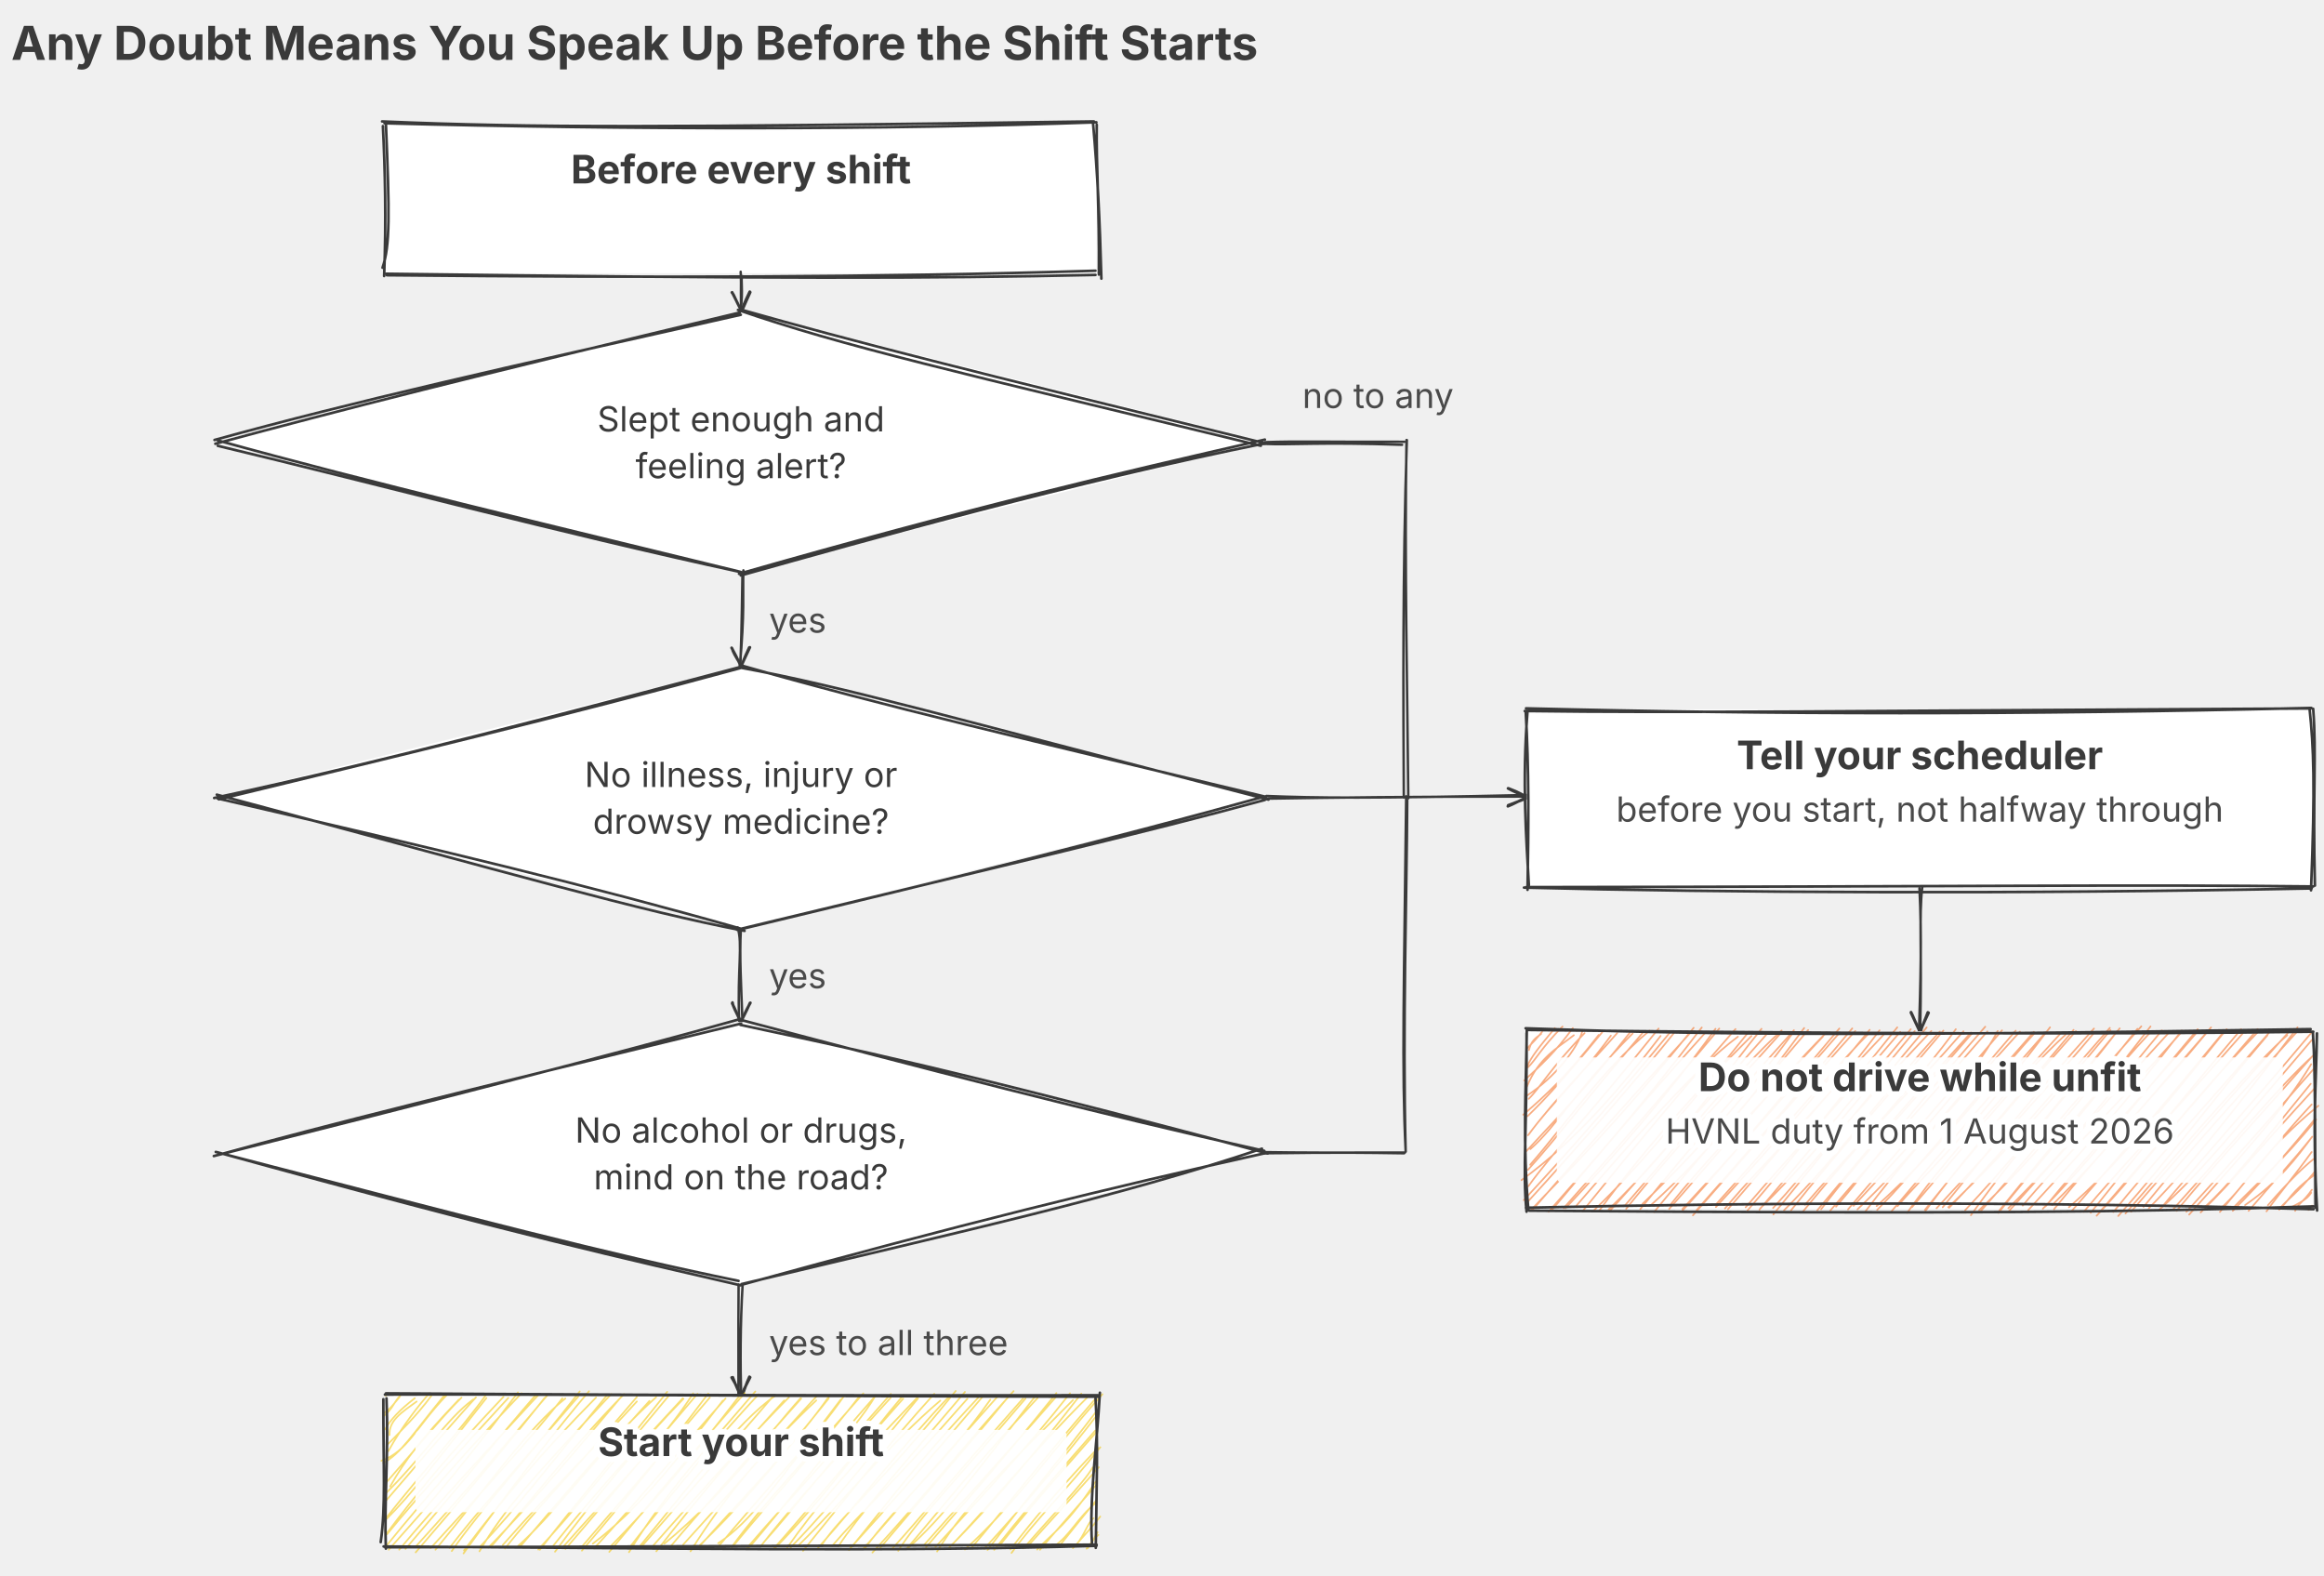
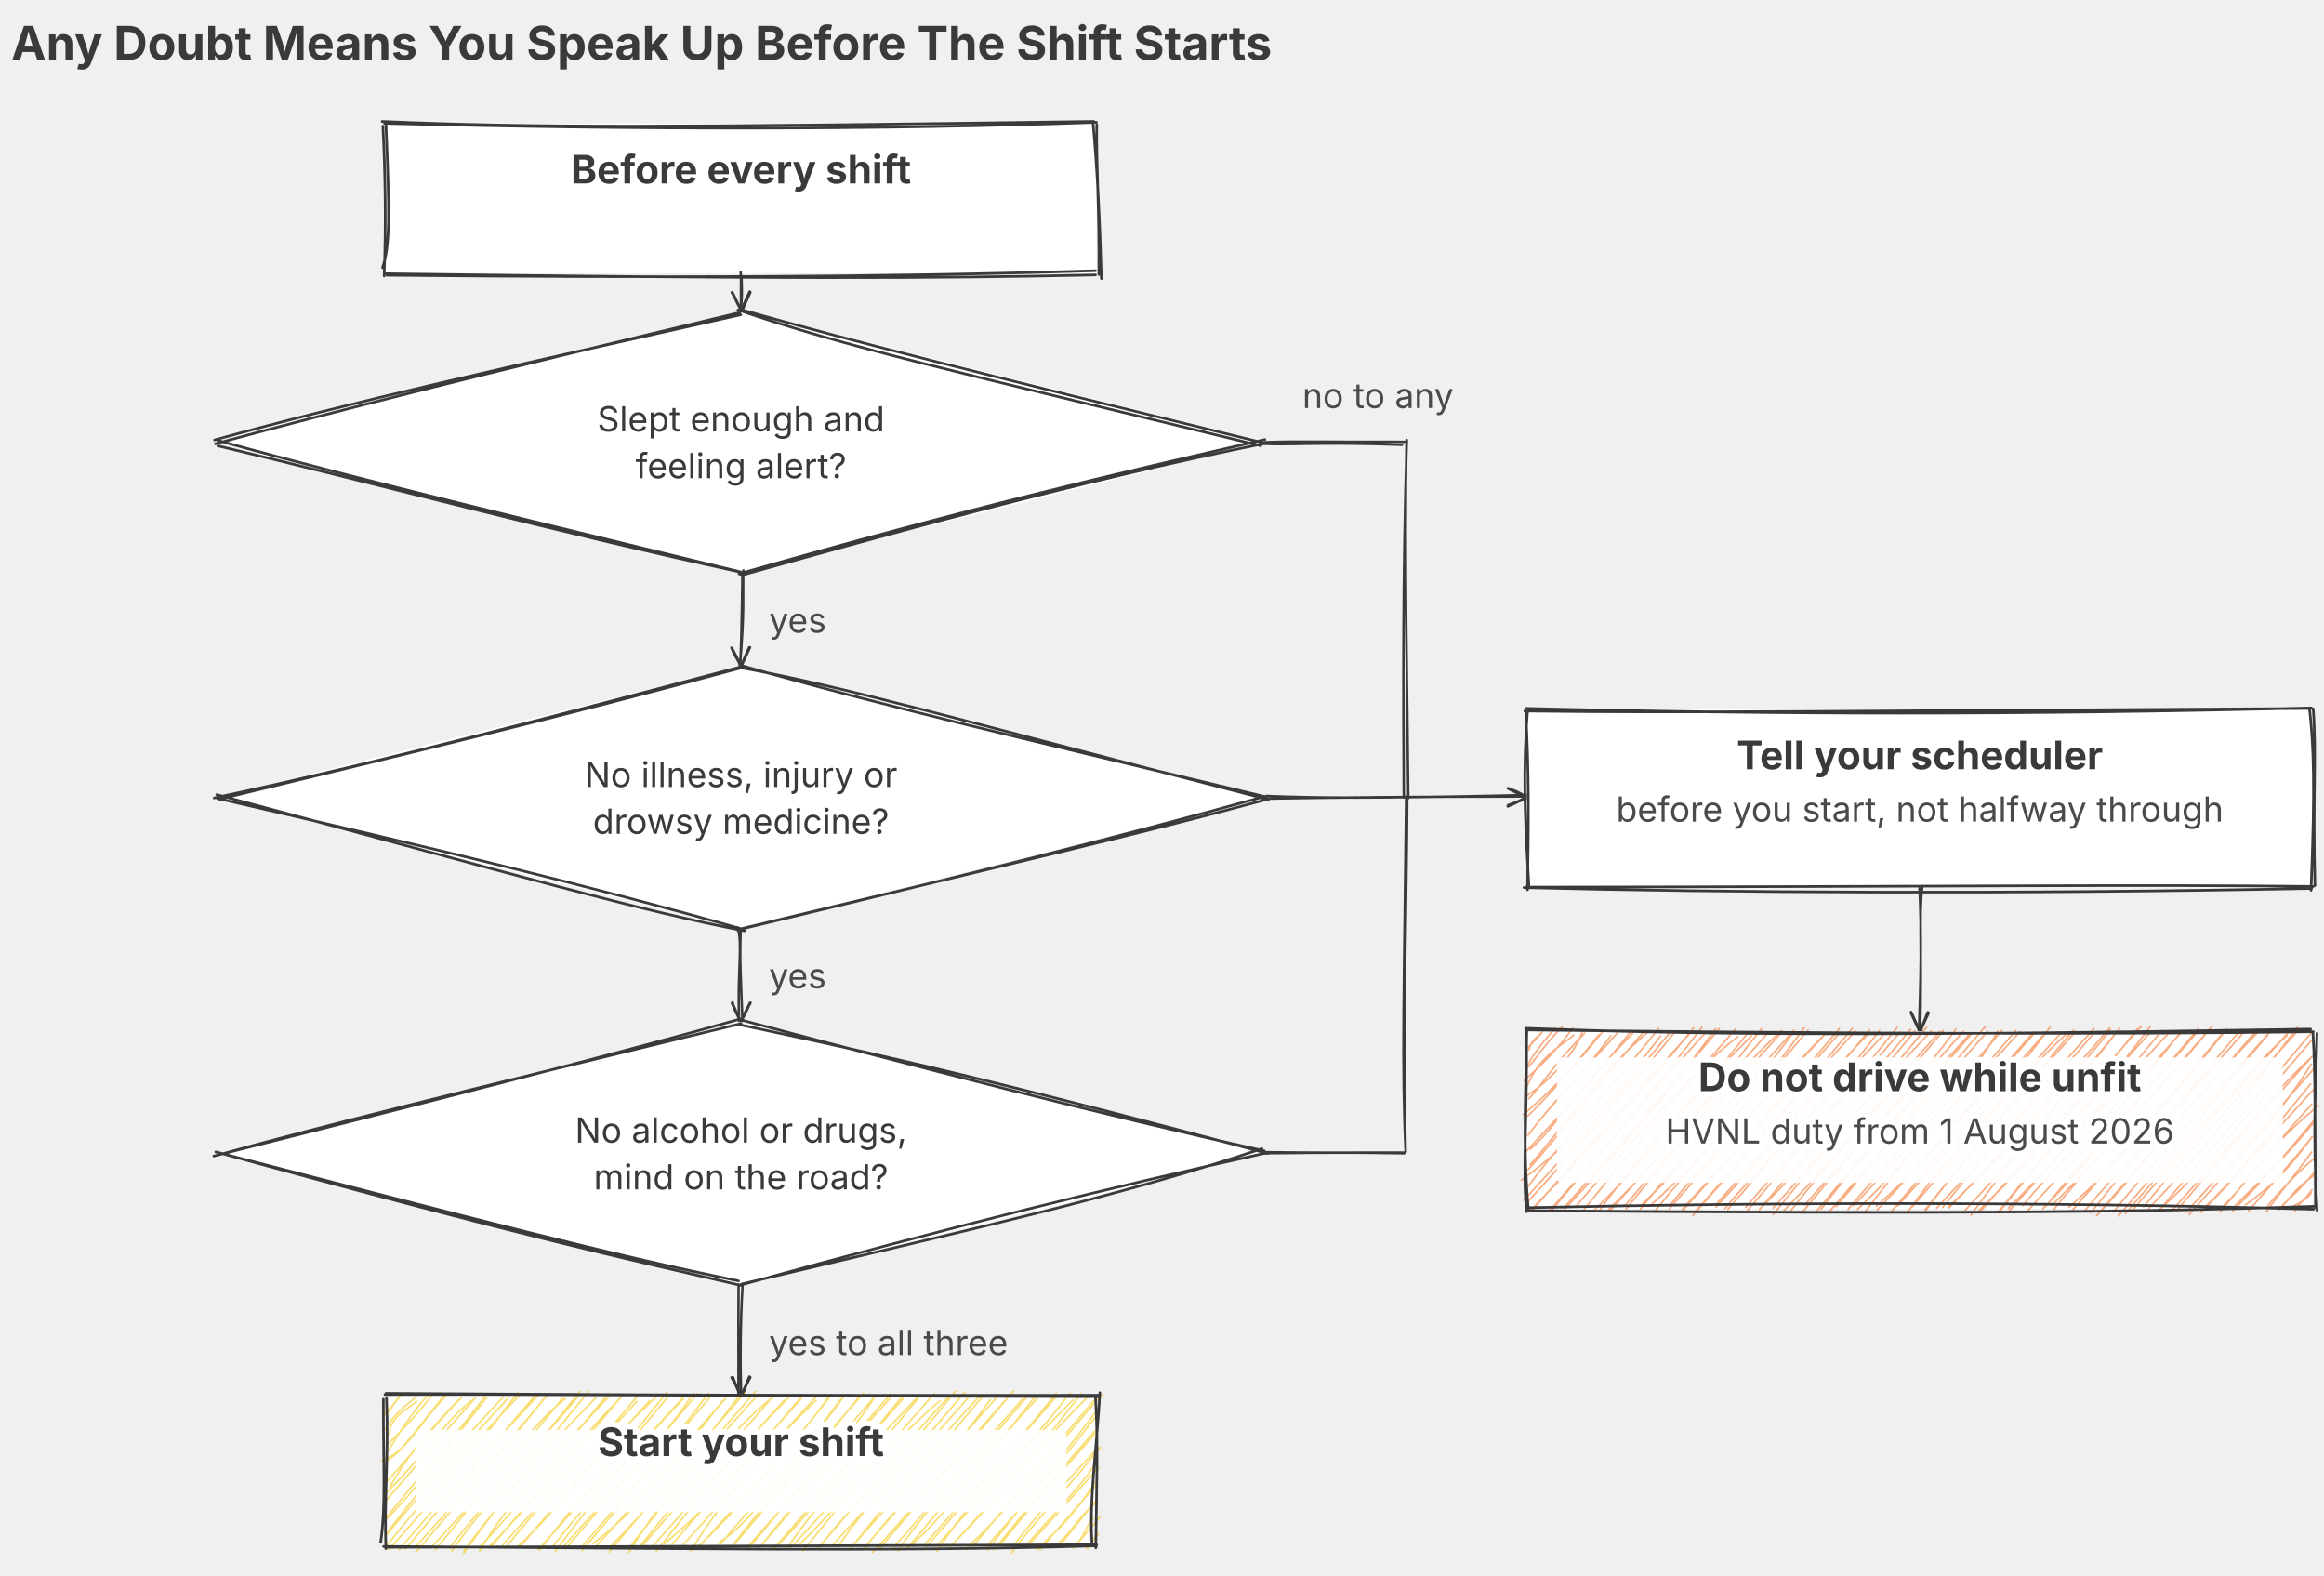
<svg xmlns="http://www.w3.org/2000/svg" class="pencil" viewBox="-6 -6 1242 842" font-family="InterW, Inter, sans-serif">
-   <text x="0" y="26" font-size="25" font-weight="700" fill="#3A3A3A" text-anchor="start">Any Doubt Means You Speak Up Before the Shift Starts</text>
+   <text x="0" y="26" font-size="25" font-weight="700" fill="#3A3A3A" text-anchor="start">Any Doubt Means You Speak Up Before The Shift Starts</text>
  <rect x="200" y="60" width="380" height="80" fill="#fff" />
  <path d="M198.201 58.873 C277.597 62.315, 352.095 62.087, 578.6 58.872 M199.513 59.867 C331.965 63.405, 466.136 63.416, 579.944 59.343 M578.135 59.631 C580.552 86.719, 581.813 112.374, 582.601 142.872 M580.126 60.608 C579.81 82.27, 581.557 104.89, 581.272 140.699 M579.433 138.655 C461.603 142.263, 344.816 142.439, 200.77 141.058 M579.456 140.894 C491.519 142.876, 403.759 142.966, 200.515 140.264 M198.434 137.045 C202.452 125.339, 202.262 108.664, 200.214 59.336 M199.289 141.481 C200.45 111.425, 199.763 84.127, 198.628 61.374" stroke="#3A3A3A" stroke-width="1.4" fill="none" stroke-linecap="round" stroke-linejoin="round" />
  <text x="390" y="92" font-size="21" font-weight="700" fill="#3A3A3A" text-anchor="middle">Before every shift</text>
  <path d="M390.772 141.54 C389.569 143.376, 391.438 148.144, 389.686 161.025 M389.83 139.205 C390.3 146.975, 389.558 155.69, 390.321 159.12" stroke="#3A3A3A" stroke-width="1.3" fill="none" stroke-linecap="round" stroke-linejoin="round" />
  <path d="M385.137 150.281 C386.51 151.66, 386.872 154.18, 390.236 159.871 M385.26 150.2 C387.076 153.796, 389.179 157.921, 390.214 160.213 M390.503 160.07 C392.239 156.202, 393.461 153.255, 394.926 150.143 M390.187 160.222 C391.035 157.918, 391.85 155.779, 394.692 149.867" stroke="#3A3A3A" stroke-width="1.5" fill="none" stroke-linecap="round" stroke-linejoin="round" />
  <polygon points="390,160 670,230 390,300 110,230" fill="#fff" />
  <path d="M388.389 159.592 C445.27 179.228, 503.084 192.177, 667.815 232.17 M390.579 159.601 C449.725 176.346, 510.04 191.634, 669.093 230.596 M671.543 230.571 C566.442 251.837, 460.212 281.801, 389.893 301.474 M669.974 228.88 C589.966 247.168, 510.724 265.774, 388.949 300.59 M390.596 299.848 C290.798 278.21, 191.885 251.62, 110.411 232.217 M389.51 299.507 C289.035 274.955, 189.425 251.267, 110.44 229.344 M108.639 229.081 C183.271 208.485, 261.357 190.942, 389.907 162.188 M109.074 231.108 C176.427 212.927, 244.17 195.766, 389.331 160.993" stroke="#3A3A3A" stroke-width="1.4" fill="none" stroke-linecap="round" stroke-linejoin="round" />
  <text x="390" y="224.5" font-size="18.5" font-weight="400" fill="#3A3A3A" text-anchor="middle">Slept enough and</text>
  <text x="390" y="249.5" font-size="18.5" font-weight="400" fill="#3A3A3A" text-anchor="middle">feeling alert?</text>
  <path d="M391.287 298.742 C390.865 310.718, 392.086 320.876, 389.343 350.284 M390.778 300.82 C390.498 312.599, 390.602 324.103, 389.654 350.253" stroke="#3A3A3A" stroke-width="1.3" fill="none" stroke-linecap="round" stroke-linejoin="round" />
  <path d="M385.294 340.526 C385.615 342.08, 386.879 344.414, 390.131 349.645 M385 340.143 C386.531 342.838, 387.692 345.146, 390.01 350.009 M390.121 350.277 C390.811 348.136, 391.898 345.382, 394.423 339.976 M390.157 349.837 C390.988 348.003, 392.121 345.445, 394.752 339.882" stroke="#3A3A3A" stroke-width="1.5" fill="none" stroke-linecap="round" stroke-linejoin="round" />
  <text x="405" y="332" font-size="18.5" font-weight="400" fill="#4A4A4A" text-anchor="start">yes</text>
  <polygon points="390,350 670,420 390,490 110,420" fill="#fff" />
  <path d="M389.035 350.599 C445.154 360.807, 502.158 377.504, 671.899 421.242 M389.512 349.368 C466.556 371.43, 543.611 389.274, 670.514 419.759 M669.974 421.419 C604.355 439.275, 541.764 453.708, 387.83 490.788 M669.853 419.559 C588.156 442.27, 508.67 461.987, 389.198 490.654 M391.903 491.383 C335.053 480.41, 274.301 462.689, 109.858 418.594 M389.701 490.148 C309.848 467.496, 228.95 447.947, 110.233 420.614 M108.457 420.385 C202.917 399.98, 296.571 374.963, 389.654 350.362 M110.94 421.102 C202.015 398.987, 294.778 376.857, 389.695 350.953" stroke="#3A3A3A" stroke-width="1.4" fill="none" stroke-linecap="round" stroke-linejoin="round" />
  <text x="390" y="414.5" font-size="18.5" font-weight="400" fill="#3A3A3A" text-anchor="middle">No illness, injury or</text>
  <text x="390" y="439.5" font-size="18.5" font-weight="400" fill="#3A3A3A" text-anchor="middle">drowsy medicine?</text>
  <path d="M388.202 489.545 C391.065 498.459, 388.036 511.606, 389.001 539.543 M389.927 490.634 C389.14 505.299, 390.092 520.267, 390.787 539.585" stroke="#3A3A3A" stroke-width="1.3" fill="none" stroke-linecap="round" stroke-linejoin="round" />
  <path d="M385.452 529.671 C385.929 532.5, 386.995 533.547, 390.026 540.518 M385.29 530.087 C386.942 533.311, 388.118 536.334, 389.806 539.805 M389.739 540.484 C391.44 536.99, 392.248 534.646, 395.021 529.809 M390.128 540.003 C390.94 537.537, 392.393 535.66, 394.813 529.898" stroke="#3A3A3A" stroke-width="1.5" fill="none" stroke-linecap="round" stroke-linejoin="round" />
  <text x="405" y="522" font-size="18.5" font-weight="400" fill="#4A4A4A" text-anchor="start">yes</text>
  <polygon points="390,540 670,610 390,680 110,610" fill="#fff" />
  <path d="M389.68 541.605 C446.775 553.851, 502.969 565.269, 671.47 610.313 M390.701 539.135 C485.125 564.257, 581.177 589.17, 669.677 608.922 M668.406 607.753 C590.782 633.761, 511.316 651.178, 390.281 680.102 M669.732 610.239 C588.603 628.164, 504.359 648.992, 389.447 680.718 M388.697 678.403 C318.794 664.097, 249.231 645.758, 109.304 609.485 M389.893 680.79 C330.143 666.988, 270.213 653.835, 110.026 609.627 M108.274 611.689 C216.312 584.524, 325.535 556.546, 389.401 538.536 M110.55 611.096 C171.603 594.353, 233.385 578.997, 390.059 540.912" stroke="#3A3A3A" stroke-width="1.4" fill="none" stroke-linecap="round" stroke-linejoin="round" />
  <text x="390" y="604.5" font-size="18.5" font-weight="400" fill="#3A3A3A" text-anchor="middle">No alcohol or drugs,</text>
  <text x="390" y="629.5" font-size="18.5" font-weight="400" fill="#3A3A3A" text-anchor="middle">mind on the road?</text>
  <path d="M388.716 680.347 C388.643 691.801, 388.565 702.738, 388.658 738.803 M390.875 680.448 C389.594 701.629, 389.593 723.691, 390.12 740.718" stroke="#3A3A3A" stroke-width="1.3" fill="none" stroke-linecap="round" stroke-linejoin="round" />
  <path d="M385.609 729.916 C386.243 731.768, 387.111 733.727, 389.922 740.292 M385.029 730.03 C387.353 733.784, 389.094 737.521, 390.152 740.151 M390.457 739.59 C391.959 736.943, 392.49 733.911, 394.518 729.642 M390.099 740.169 C390.893 737.569, 392.115 735.272, 394.874 729.914" stroke="#3A3A3A" stroke-width="1.5" fill="none" stroke-linecap="round" stroke-linejoin="round" />
  <text x="405" y="718" font-size="18.5" font-weight="400" fill="#4A4A4A" text-anchor="start">yes to all three</text>
  <rect x="200" y="740" width="380" height="80" fill="#fff" />
  <g opacity="0.55">
    <path d="M200.179 739.794 C200.179 739.794, 200.179 739.794, 200.179 739.794 M200.179 739.794 C200.179 739.794, 200.179 739.794, 200.179 739.794 M198.854 750.758 C204.58 746.401, 204.232 742.747, 209.092 738.545 M199.456 748.831 C202.82 746.517, 203.803 744.904, 207.523 740.484 M202.172 760.771 C201.806 752.967, 208.687 748.634, 216.678 742.835 M199.771 757.708 C202.839 752.403, 207.329 747.559, 215.692 741.077 M201.529 769.385 C209.131 755.55, 218.437 744.225, 223.476 738.361 M200.621 766.331 C208.836 757.913, 216.371 750.771, 224.53 739.794 M197.83 774.519 C212.059 769.283, 216.219 756.648, 232.778 739.388 M198.837 775.654 C208.09 770.863, 213.646 761.32, 231.929 738.978 M202.515 788.221 C210.701 773.864, 218.439 763.586, 239.212 741.829 M200.133 786.444 C215.234 769.397, 230.088 751.141, 240.643 740.748 M199.312 792.733 C219.472 773.324, 232.814 751.768, 247.004 741.691 M200.619 795.453 C215.936 777.741, 229.437 761.504, 248.366 740.617 M199.831 806.398 C215.165 791.111, 225.775 776.376, 253.951 740.991 M200.252 805.219 C218.908 781.559, 241.551 756.421, 254.065 738.812 M200.813 813.816 C218.874 791.7, 240.735 768.091, 265.667 740.911 M200.445 813.609 C216.002 792.827, 233.308 771.749, 263.084 740.309 M201.757 822.011 C217.419 804.04, 232.333 789.074, 270.839 737.952 M200.557 819.875 C222.548 792.676, 246.976 765.439, 272.757 738.385 M207.352 822.016 C227.624 797.578, 253.347 770.18, 282.188 738.853 M210.679 821.634 C235.655 792.536, 259.491 763.412, 280.234 739.424 M216.145 823.46 C244.427 790.613, 268.018 762.498, 285.007 740.975 M216.164 820.342 C239.007 795.303, 261.477 769.171, 286.373 739.692 M226.718 822.039 C254.706 788.179, 275.888 757.244, 296.127 741.225 M224.162 821.16 C250.313 792.644, 277.825 762.538, 294.568 741.149 M235.439 822.745 C251.611 799.587, 276.118 772.985, 303.822 737.448 M234.236 821.069 C247.515 803.753, 263.295 786.298, 303.014 740.241 M241.716 824.015 C267.479 788.26, 293.404 755.457, 308.781 737.36 M241.967 822.412 C261.206 796.863, 282.652 770.924, 312.535 740.71 M250.244 822.886 C263.223 800.687, 278.593 783.786, 320.635 738.917 M250.066 820.937 C270.061 799.775, 287.429 777.046, 318.476 739.366 M254.977 820.914 C281.688 793.62, 306.79 762.928, 326.929 739.248 M256.701 820.113 C279.6 793.803, 300.741 765.971, 327.528 738.904 M262.655 819.56 C289.956 788.589, 316.451 762.777, 334.373 742.803 M263.889 821.399 C280.419 800.289, 300.287 780.619, 334.342 740.441 M270.775 820.109 C288.57 804.206, 303.935 783.16, 341.086 742.504 M271.823 820.558 C298.018 790.011, 322.659 760.217, 344.634 740.565 M282.497 822.069 C303.45 795.094, 327.098 767.383, 350.574 737.67 M281.638 821.946 C298.878 803.473, 313.982 784.462, 351.518 739.644 M290.614 823.097 C312.294 793.876, 336.904 764.304, 359.251 741.398 M289.739 819.826 C312.707 790.83, 337.122 764.614, 358.889 741.099 M295.082 820.373 C321.512 790.466, 349.733 761.975, 364.417 738.485 M296.191 821.641 C309.728 805.758, 323.41 789.841, 366.76 738.721 M304.988 822.531 C326.6 797.391, 352.241 765.66, 372.501 738.58 M305.049 820.322 C326.143 795.701, 346.912 771.867, 373.364 740.706 M310.8 818.807 C335.212 800.263, 353.274 777.387, 380.314 742.338 M311.465 821.337 C335.804 795.227, 356.927 768.934, 381.77 741.206 M319.62 823.19 C336.486 803.275, 354.017 781.849, 392.021 738.34 M320.298 820.233 C342.275 797.96, 363.494 773.288, 389.704 739.138 M330.149 823.349 C349.41 792.044, 373.067 766.182, 397.664 737.477 M329.945 821.445 C354.242 790.079, 379.977 759.843, 399.445 738.955 M335.22 821.009 C363.042 787.4, 388.442 753.552, 408.139 739.871 M336.227 821.073 C361.233 792.177, 386.919 763.83, 407.652 739.465 M344.768 822.88 C368.161 792.852, 389.264 768.236, 413.097 742.274 M343.221 819.692 C369.729 789.553, 396.726 759.529, 415.627 740.611 M349.077 818.802 C382.588 791.318, 405.878 758.564, 421.916 740.99 M351.867 820.895 C368.684 800.688, 388.076 779.774, 422.148 741.295 M363.032 822.904 C382.319 791.889, 406.547 764.468, 430.23 742.258 M359.077 819.34 C385.637 790.204, 410.926 760.885, 430.355 740.139 M368.088 819.522 C385.686 802.512, 403.853 782.512, 436.898 741.173 M367.067 821.057 C392.985 792.016, 420.125 764.627, 437.58 739.308 M377.799 818.584 C395.474 806.929, 408.135 787.876, 443.256 741.837 M376.742 821.727 C403.061 790.259, 430.379 761.221, 444.955 740.047 M385.79 819.528 C401.187 798.58, 420.735 778.173, 455.365 738.515 M385.029 820.986 C411.438 789.021, 437.527 760.797, 453.525 739.722 M392.66 821.704 C418.212 791.728, 450.802 759.154, 461.979 739.557 M393.639 821.725 C415.231 796.486, 436.696 768.227, 461.574 740.143 M401.955 818.299 C417.903 800.582, 428.872 785.254, 470.08 738.775 M400.4 820.395 C411.896 805.487, 427.793 787.103, 470.012 740.826 M407.694 821.71 C434.365 794.703, 454.934 765.244, 476.843 739.37 M407.64 821.281 C425.375 801.492, 443.434 778.647, 476.71 741.31 M414.341 821.475 C429.25 800.051, 445.438 781.241, 483.888 741.085 M416.523 820.819 C440.503 796.302, 461.687 768.708, 484.605 741.201 M421.054 819.421 C445.273 795.584, 470.114 764.705, 496.527 742.351 M423.152 822.632 C445.753 794.948, 467.076 767.625, 493.309 738.712 M432.938 819.817 C444.334 802.676, 462.358 789.942, 504.739 737.219 M431.185 821.08 C456.437 792.571, 479.009 763.421, 500.939 740.482 M442.006 820.299 C452.482 804.227, 471.523 782.609, 509.694 737.732 M438.655 820.07 C453.405 802.757, 470.645 787.433, 511.008 741.339 M447.721 822.247 C468.359 797.481, 480.699 779.265, 516.726 740.856 M447.869 821.825 C469.676 797.905, 491.867 772.582, 519.251 740.123 M455.955 821.71 C473.675 797.16, 499.37 775.841, 523.239 741.87 M455.23 821.704 C479.156 794.154, 502.202 768.132, 526.893 740.466 M460.244 823.561 C485.867 796.096, 508.893 766.673, 535.676 737.296 M463.848 821.739 C489.024 791.779, 514.621 762.658, 533.474 739.614 M474.039 822.643 C484.545 805.705, 504.475 785.478, 542.047 741.277 M470.652 821.681 C485.957 804.904, 500.774 786.483, 540.743 741.192 M478.671 821.697 C498.297 804.651, 514.193 782.398, 546.9 740.499 M478.714 821.313 C498.719 798.101, 516.223 775.542, 548.485 741.019 M488.883 820.743 C502.829 804.259, 524.482 780.838, 558.575 738.346 M487.643 819.72 C504.654 800.311, 524.597 779.057, 558.128 740.655 M494.803 822.999 C511.244 796.23, 533.415 776.666, 567.445 742.047 M493.911 820.606 C518.661 793.566, 543.191 767.275, 565.856 738.437 M500.845 821.281 C526.54 795.6, 550.82 765.864, 571.893 738.608 M502.619 819.578 C524.068 797.118, 545.59 769.938, 574.936 740.8 M509.68 821.93 C537.521 796.554, 555.533 769.848, 583.183 738.936 M512.828 821.464 C530.049 801.34, 546.417 779.707, 579.451 741.296 M521.767 822.185 C539.833 798.393, 559.922 774.375, 580.182 747.81 M519.943 821.583 C543.251 796.163, 565.609 769.193, 580.381 749.951 M525.323 822.114 C539.139 804.623, 550.782 790.797, 579.29 758.386 M528.049 820.057 C540.964 803.623, 556.463 785.819, 580.393 758.662 M534.57 823.761 C548.236 805.029, 563 791.364, 582.042 767.257 M534.015 821.855 C547.546 804.273, 562.565 786.768, 580.803 767.651 M540.989 821.298 C556.289 803.596, 573.509 786.064, 577.916 778.053 M543.105 820.338 C552.674 809.574, 564.37 797.034, 581.243 777.951 M548.284 821.953 C557.196 812.413, 564.401 808.822, 579.587 785.599 M549.807 822.069 C557.263 813.085, 565.598 803.925, 580.27 786.957 M556.919 820.386 C565.459 815.239, 570.047 804.457, 579.889 796.835 M559.721 820.586 C566.677 811.797, 574.464 802.312, 580.197 795.235 M569.08 819.613 C574.081 813.328, 574.881 808.323, 578.354 805.196 M567.391 821.217 C572.242 815.669, 578.035 809.615, 581.983 804.295 M575.204 821.261 C577.538 819.039, 578.66 815.729, 580.606 812.676 M574.694 821.492 C577.36 817.852, 579.601 815.163, 581.047 814.11" stroke="#F2C200" stroke-width="0.9" fill="none" stroke-linecap="round" stroke-linejoin="round" />
  </g>
  <rect x="216" y="758" width="348" height="44" rx="3" fill="#fff" opacity="0.92" />
  <path d="M200.259 738.483 C277.765 738.853, 353.287 739.777, 580.829 739.509 M199.708 739.125 C278.475 738.752, 355.999 739.811, 580.876 740.273 M581.796 738.141 C580.299 765.666, 576.008 794.444, 577.631 819.223 M579.484 741.221 C580.873 763.448, 580.044 788.702, 579.596 821.039 M580.003 819.95 C466.465 823.293, 353.7 821.199, 199.003 820.3 M580.067 819.342 C450.208 819.769, 319.033 820.527, 199.856 820.715 M197.463 817.978 C200.21 798.491, 198.836 779.23, 198.866 741.627 M200.212 821.449 C199.301 794.438, 201.724 771.487, 200.561 741.159" stroke="#3A3A3A" stroke-width="1.4" fill="none" stroke-linecap="round" stroke-linejoin="round" />
  <text x="390" y="772" font-size="21" font-weight="700" fill="#3A3A3A" text-anchor="middle" stroke="#fff" stroke-width="6" stroke-linejoin="round" paint-order="stroke">Start your shift</text>
  <path d="M669.231 231.15 C684.651 231.84, 698.931 230.16, 743.315 231.662 M670.024 230.263 C686.838 229.618, 704.711 230.164, 744.453 230.051 M745.661 229.11 C744.539 295.253, 746.187 364.083, 746.63 420.552 M745.858 229.113 C743.532 299.722, 743.956 369.399, 744.224 420.04" stroke="#3A3A3A" stroke-width="1.3" fill="none" stroke-linecap="round" stroke-linejoin="round" />
  <path d="M668.202 610.217 C686.164 610.194, 700.228 609.51, 744.401 610.215 M670.34 609.601 C687.935 609.872, 707.091 609.906, 744.831 609.828 M745.244 609.336 C743.598 541.818, 745.868 471.721, 746.081 421.569 M745.226 609.294 C743.026 565.045, 744.37 520.718, 745.49 419.457" stroke="#3A3A3A" stroke-width="1.3" fill="none" stroke-linecap="round" stroke-linejoin="round" />
  <path d="M670.774 419.285 C697.083 420.381, 727.537 420.693, 810.487 418.768 M670.656 420.739 C708.365 420.121, 746.338 419.642, 810.209 419.606" stroke="#3A3A3A" stroke-width="1.3" fill="none" stroke-linecap="round" stroke-linejoin="round" />
  <path d="M800.017 424.281 C802.231 423.448, 803.792 422.89, 810.481 420.282 M799.842 424.808 C802.988 423.592, 805.838 421.896, 810.179 419.812 M809.82 419.935 C808.361 419.071, 806.328 417.543, 800.09 415.217 M810.233 419.895 C806.205 418.297, 802.384 416.625, 799.919 415.243" stroke="#3A3A3A" stroke-width="1.5" fill="none" stroke-linecap="round" stroke-linejoin="round" />
  <text x="690" y="212" font-size="18.5" font-weight="400" fill="#4A4A4A" text-anchor="start">no to any</text>
  <rect x="810" y="373" width="420" height="95" fill="#fff" />
  <path d="M808.86 373.906 C892.706 375.036, 978.536 373.884, 1229.163 372.533 M809.546 372.48 C940.865 375.784, 1071.713 376.046, 1229.257 372.254 M1228.321 373.02 C1230.433 393.195, 1231.328 412.742, 1229.06 469.703 M1230.216 372.726 C1232.083 396.478, 1229.93 418.368, 1231.148 467.181 M1229.414 468.702 C1071.006 471.837, 915.318 471.001, 808.46 468.252 M1230.286 467.64 C1137.514 466.53, 1043.684 467.718, 809.628 468.003 M811.058 466.867 C809.733 443.053, 807.365 411.629, 810.305 374.581 M810.346 469.436 C810.941 435.571, 811.159 404.308, 809.367 374.069" stroke="#3A3A3A" stroke-width="1.4" fill="none" stroke-linecap="round" stroke-linejoin="round" />
  <text x="1020" y="405" font-size="21" font-weight="700" fill="#3A3A3A" text-anchor="middle">Tell your scheduler</text>
  <text x="1020" y="433" font-size="18.5" font-weight="400" fill="#4A4A4A" text-anchor="middle">before you start, not halfway through</text>
  <path d="M1021.288 468.087 C1019.435 484.38, 1021.227 499.489, 1020.144 546.628 M1019.805 468.553 C1021.111 494.011, 1020.367 519.495, 1019.542 545.738" stroke="#3A3A3A" stroke-width="1.3" fill="none" stroke-linecap="round" stroke-linejoin="round" />
  <path d="M1015.295 534.837 C1016.605 537.137, 1016.944 539.332, 1020.376 545.055 M1015.252 535.062 C1016.981 538.65, 1018.356 541.944, 1019.975 545.158 M1020.537 545.142 C1020.773 542.996, 1022.538 539.741, 1024.277 534.929 M1020.203 545.06 C1021.66 541.438, 1023.638 537.436, 1024.669 535.139" stroke="#3A3A3A" stroke-width="1.5" fill="none" stroke-linecap="round" stroke-linejoin="round" />
  <rect x="810" y="545" width="420" height="95" fill="#fff" />
  <g opacity="0.55">
    <path d="M809.94 545.069 C809.94 545.069, 809.94 545.069, 809.94 545.069 M809.94 545.069 C809.94 545.069, 809.94 545.069, 809.94 545.069 M811.116 555.062 C812.266 550.354, 814.164 548.957, 817.613 546.446 M809.792 554.504 C812.654 551.635, 815.639 548.489, 818.131 545.318 M810.615 564.272 C814.842 560.192, 817.614 554.024, 829.045 542.499 M810.046 564.025 C812.472 558.448, 816.394 553.667, 824.96 543.316 M810.044 574.526 C816.399 559.16, 825.958 554.277, 835.102 547.126 M808.596 571.292 C817.272 563.422, 825.209 556.175, 834.547 543.319 M809.867 579.52 C825.141 569.663, 837.345 553.675, 839.68 544.851 M810.983 581.133 C817.103 575.173, 822.652 564.738, 840.841 546.006 M808.05 589.618 C820.256 579.101, 831.506 568.69, 848.377 546.989 M810.35 590.407 C819.714 581.355, 829.199 571.072, 850.725 544.979 M811.105 600.041 C822.844 583.7, 837.11 571.607, 854.899 547.356 M810.594 600.591 C826.385 579.555, 844.147 562.175, 858.255 545.988 M811.869 608 C826.029 595.666, 836.411 576.34, 866.56 546.169 M809.625 609.167 C829.171 588.307, 845.503 570.668, 865.143 545.598 M811.728 616.364 C830.817 594.657, 849.062 566.98, 875.501 544.724 M810.574 619.07 C825.512 602.586, 839.806 583.555, 872.461 545.132 M807.111 624.569 C836.876 603, 861.391 573.712, 881.471 547.522 M810.774 627.849 C824.334 608.97, 840.071 593.761, 880.408 543.559 M808.338 635.268 C835.556 605.948, 863.471 573.744, 887.048 544.944 M809.592 637.092 C840.594 603.164, 870.957 567.995, 889.008 545.44 M812.055 640.709 C831.394 619.975, 853.933 599.07, 899.135 543.155 M813.345 640.067 C840.919 608.266, 870.415 575.409, 897.603 545.594 M821.581 641.463 C843.603 616.369, 867.581 589.939, 903.463 543.003 M823.634 640.214 C848.367 610.853, 873.445 581.133, 905.827 545.264 M830.686 639.556 C856.221 612.242, 883.92 580.71, 910.81 543.693 M829.609 639.542 C858.774 606.927, 887.226 574.21, 912.82 543.556 M836.343 638.327 C867.145 602.789, 899.444 565.3, 922.779 547.919 M839.7 641.259 C859.616 616.939, 879.397 591.765, 921.483 543.838 M848.663 640.883 C873.466 607.317, 900.472 576.949, 930.02 547.537 M846.041 640.482 C868.219 619.213, 888.455 594.981, 928.689 545.176 M853.68 640.224 C889.964 605.308, 918.534 564.287, 935.386 543.711 M854.234 641.138 C876.176 617.01, 895.751 594.326, 938.921 545.748 M862.565 637.915 C893.529 602.34, 921.561 566.951, 946.149 544.589 M863.056 639.897 C888.033 608.642, 915.707 579.53, 945.474 546.285 M871.788 637.241 C900.299 609.918, 928.62 577.903, 951.786 546.431 M870.594 640.089 C887.682 619.246, 904.711 597.922, 952.722 544.464 M876.331 637.872 C907.159 609.976, 931.222 579.614, 958.191 543.283 M877.953 641.644 C895.136 620.633, 911.653 601.889, 960.321 544.35 M886.474 638 C902.762 617.56, 921.512 597.956, 968.181 547.88 M886.019 639.985 C913.77 608.701, 940.545 575.717, 970.193 545.561 M893.008 641.008 C923.025 608.186, 945.602 580.579, 976.995 543.549 M893.163 639.968 C926.241 604.372, 958.145 567.539, 977.009 545.937 M898.744 643.375 C931.75 606.12, 966.734 565.448, 985.511 544.879 M900.726 640.551 C923.507 614.868, 943.56 591.897, 983.896 543.479 M911.004 637.575 C937.015 609.021, 965.764 573.806, 993.026 545.854 M911.001 638.961 C936.919 611.079, 962.652 581.47, 993.199 544.246 M915.843 639.755 C937.784 613.183, 960.433 594.908, 998.479 544.526 M917.439 640.132 C937.839 616.94, 956.427 593.376, 1001.186 546.291 M927.833 640.86 C951.436 613.682, 978.508 579.264, 1007.948 542.915 M926.912 639.102 C951.326 610.515, 977.606 582.916, 1009.531 545.331 M934.279 640.309 C956.409 614.324, 976.325 590.173, 1015.149 543.915 M934.921 639.452 C956.943 618.118, 978.812 591.776, 1017.298 544.916 M941.717 642.898 C966.86 612.205, 984.268 589.659, 1023.658 542.965 M941.572 639.473 C959.561 620.034, 975.718 597.995, 1026.149 544.865 M947.419 640.702 C977.221 610.864, 1002.813 575.684, 1030.692 545.178 M951.068 640.834 C975.478 609.895, 1001.911 581.065, 1032.601 544.663 M958.609 637.745 C986.277 605.495, 1015.737 576.713, 1043.324 545.016 M957.41 641.522 C988.142 603.891, 1022.383 567.81, 1039.239 543.9 M967.242 640.134 C989.878 610.301, 1015.471 583.764, 1047.642 546.439 M965.16 640.737 C986.583 615.251, 1006.896 590.143, 1047.347 545.685 M975.228 638.732 C992.706 618.738, 1005.272 599.245, 1054.968 542.578 M972.147 640.83 C993.95 615.127, 1018.54 588.394, 1056.119 545.086 M984.583 638.303 C1017.514 602.903, 1048.883 569.001, 1061.639 544.861 M981.607 640.218 C1000.824 617.458, 1020.912 595.281, 1063.92 544.524 M986.653 640.189 C1014.216 614.083, 1032.947 589.02, 1071.224 544.694 M990.886 641.324 C1008.191 618.395, 1027.82 595.547, 1073.49 545.212 M996.889 638.439 C1029.658 609.111, 1055.957 574.03, 1081.028 546.356 M997.206 640.47 C1017.739 619.691, 1033.425 599.266, 1080.931 545.324 M1008.072 638.481 C1022.759 621.231, 1043.787 603.221, 1089.586 542.906 M1004.364 641.819 C1032.908 607.898, 1063.866 572.242, 1087.186 545.662 M1015.809 639.026 C1047.553 602.356, 1073.764 568.92, 1097.887 546.852 M1013.226 642.041 C1031.407 616.526, 1050.286 595.429, 1095.748 545.597 M1023.034 640.968 C1040.373 617.466, 1059.194 595.445, 1102.155 544.288 M1022.699 640.479 C1053.635 601.758, 1085.638 565.038, 1103.423 544.959 M1032.226 639.062 C1055.505 610.308, 1082.779 577.274, 1113.062 543.558 M1028.946 639.593 C1061.274 604.768, 1093.956 568.807, 1113.031 545.984 M1035.194 639.046 C1066.703 609.085, 1092.323 580.11, 1121.893 544.411 M1035.643 639.352 C1057.398 616.964, 1081.123 589.611, 1121.55 543.221 M1047.29 643.324 C1071.671 608.953, 1103.475 573.905, 1125.756 544.676 M1044.185 640.672 C1063.067 620.612, 1082.017 598.196, 1126.818 543.477 M1051.914 641.862 C1076.556 613.845, 1102.09 583.089, 1138.371 542.384 M1051.673 640.589 C1083.441 610.612, 1109.722 577.063, 1136.299 543.705 M1062.009 642.089 C1081.634 616.989, 1102.978 594.914, 1143.282 542.448 M1062.394 640.921 C1093.283 602.777, 1123.954 566.186, 1143.784 544.952 M1067.287 639.578 C1097.676 609.81, 1121.551 577.936, 1149.363 544.563 M1067.526 641.211 C1098.163 607.527, 1127.038 574.106, 1152.879 546.02 M1075.002 638.166 C1093.591 615.755, 1117.798 592.821, 1159.313 546.108 M1077.906 640.619 C1103.898 612.409, 1128.169 585.996, 1159.986 544.636 M1087.174 638.636 C1108.85 611.876, 1138.606 580.059, 1167.878 545.821 M1085.727 639.867 C1108.383 616.889, 1130.978 588.589, 1168.507 543.892 M1090.744 637.861 C1119.85 609.28, 1144.113 579.025, 1175.631 542.927 M1091.687 640.144 C1118.371 607.241, 1145.967 578.929, 1175.111 543.639 M1100.794 641.476 C1122.73 616.258, 1141.663 594.912, 1181.191 546.813 M1099.684 639.056 C1124.206 617.816, 1144.101 593.192, 1183.937 543.928 M1111.324 642.014 C1133.096 614.915, 1153.065 589.756, 1191.721 543.928 M1107.587 641.51 C1127.054 618.223, 1145.657 599.559, 1192.576 546.176 M1114.476 643.571 C1142.474 613.735, 1159.58 588.246, 1200.434 545.687 M1116.937 640.663 C1141.313 612.093, 1165.018 585.328, 1200.558 543.835 M1126.031 643.718 C1155.34 610.774, 1181.951 574.811, 1205.803 547.147 M1123.431 641.583 C1143.393 616.816, 1166.765 591.626, 1207.054 545.329 M1129.908 642.392 C1164.158 602.625, 1200.11 561.263, 1216.35 547.13 M1132.909 641.421 C1163.983 605.529, 1193.717 571.403, 1216.642 545.953 M1142.388 639.58 C1166.873 614.608, 1187.938 587.389, 1221.861 542.902 M1139.554 638.847 C1165.088 607.522, 1191.909 578.023, 1222.008 544.81 M1147.889 640.443 C1169.558 621.04, 1184.423 602.464, 1229.574 549.585 M1148.158 640.449 C1168.98 614.902, 1192.666 589.417, 1229.123 545.987 M1157.187 640.989 C1180.758 612.662, 1201.041 590.857, 1230.055 558.073 M1155.328 640.168 C1183.768 608.731, 1211.165 574.982, 1231.599 556.746 M1163.918 642.98 C1191.563 611.965, 1213.972 587.631, 1229.164 562.598 M1162.466 641.47 C1189.587 611.919, 1213.103 584.953, 1231.637 563.844 M1170.075 641.829 C1188.212 624.133, 1199.407 609.841, 1231.464 574.989 M1172.257 639.009 C1185.431 626.84, 1197.396 611.728, 1228.927 573.066 M1181.23 639.276 C1195.69 626.051, 1203.106 609.204, 1233.001 584.798 M1180.373 641.573 C1198.287 620.38, 1214.653 599.955, 1229.41 584.113 M1187.312 639.518 C1198.706 627.683, 1214.06 614.184, 1231.804 592.204 M1187.232 640.97 C1203.354 624.985, 1218.459 607.449, 1231.26 591.774 M1193.827 637.881 C1211.952 625.523, 1222.019 611.501, 1228.732 602.667 M1195.709 640.978 C1206.855 627.88, 1220.437 613.177, 1229.715 601.341 M1206.015 637.972 C1211.807 631.367, 1222.773 619.155, 1231.312 612.588 M1205.272 641.249 C1211.842 632.074, 1220.271 622.199, 1229.403 609.541 M1212.069 640.346 C1217.569 635.204, 1218.108 631.029, 1230.586 621.959 M1212.687 639.254 C1216.775 634.65, 1221.6 631.615, 1231.173 619.946 M1218.418 639.092 C1223.062 636.554, 1226.797 635.054, 1229.161 631.301 M1220.57 640.995 C1221.822 637.496, 1225.113 636.111, 1229.51 629.711 M1228.146 640.254 C1227.788 640.136, 1228.728 639.687, 1229.609 638.583 M1227.655 640.495 C1228.621 639.661, 1229.451 638.634, 1229.593 638.137" stroke="#F26A1B" stroke-width="0.9" fill="none" stroke-linecap="round" stroke-linejoin="round" />
  </g>
  <rect x="826" y="559" width="388" height="67" rx="3" fill="#fff" opacity="0.92" />
  <path d="M809.317 543.42 C893.544 546.477, 978.803 547.981, 1228.858 543.875 M810.389 544.315 C968.023 546.246, 1126.527 546.741, 1230.264 545.261 M1232.237 546.148 C1231.774 572.719, 1229.782 596.335, 1232.317 640.791 M1230.056 545.629 C1231.585 569.6, 1231.038 592.976, 1231.479 639.266 M1230.34 638.59 C1136.131 641.655, 1041.383 642.714, 811.267 640.884 M1230.422 640.095 C1082.853 635.937, 935.895 636.473, 809.481 639.304 M810.816 640.601 C807.696 605.435, 809.533 575.958, 809.968 544.154 M809.827 641.428 C807.624 619.455, 810.119 597.409, 809.85 546.015" stroke="#3A3A3A" stroke-width="1.4" fill="none" stroke-linecap="round" stroke-linejoin="round" />
  <text x="1020" y="577" font-size="21" font-weight="700" fill="#3A3A3A" text-anchor="middle" stroke="#fff" stroke-width="6" stroke-linejoin="round" paint-order="stroke">Do not drive while unfit</text>
  <text x="1020" y="605" font-size="18.5" font-weight="400" fill="#4A4A4A" text-anchor="middle" stroke="#fff" stroke-width="6" stroke-linejoin="round" paint-order="stroke">HVNL duty from 1 August 2026</text>
</svg>
